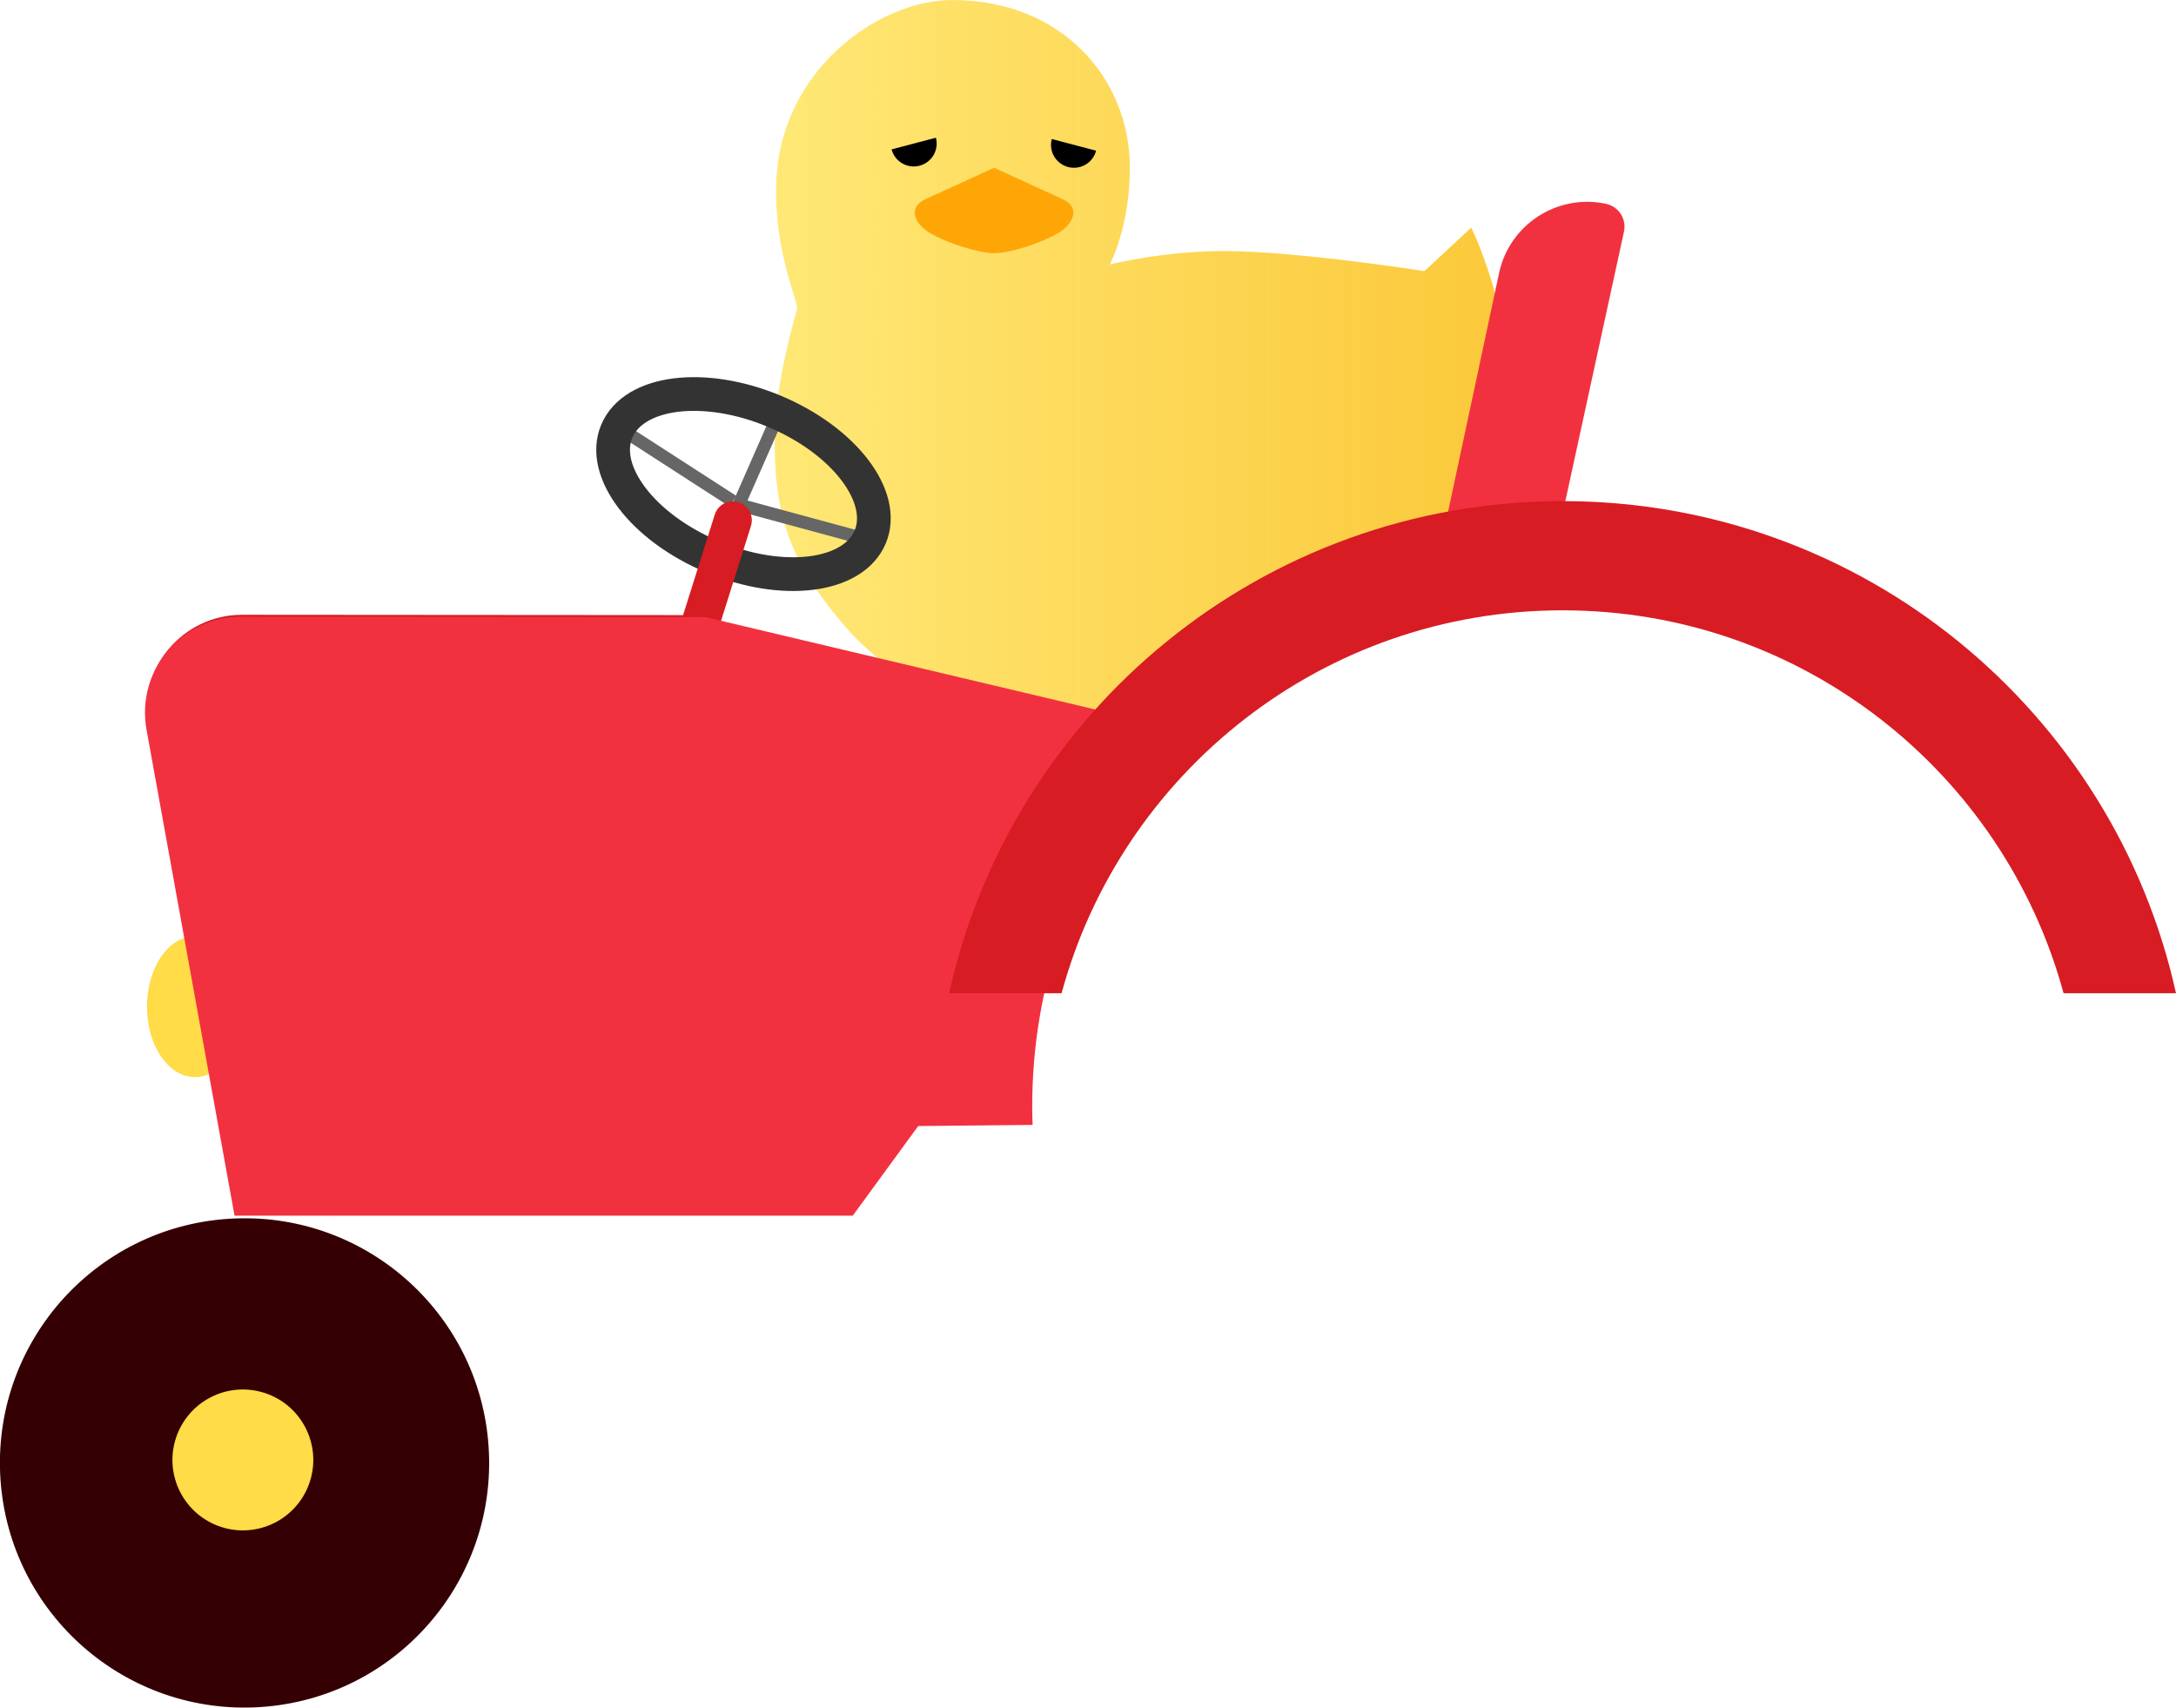
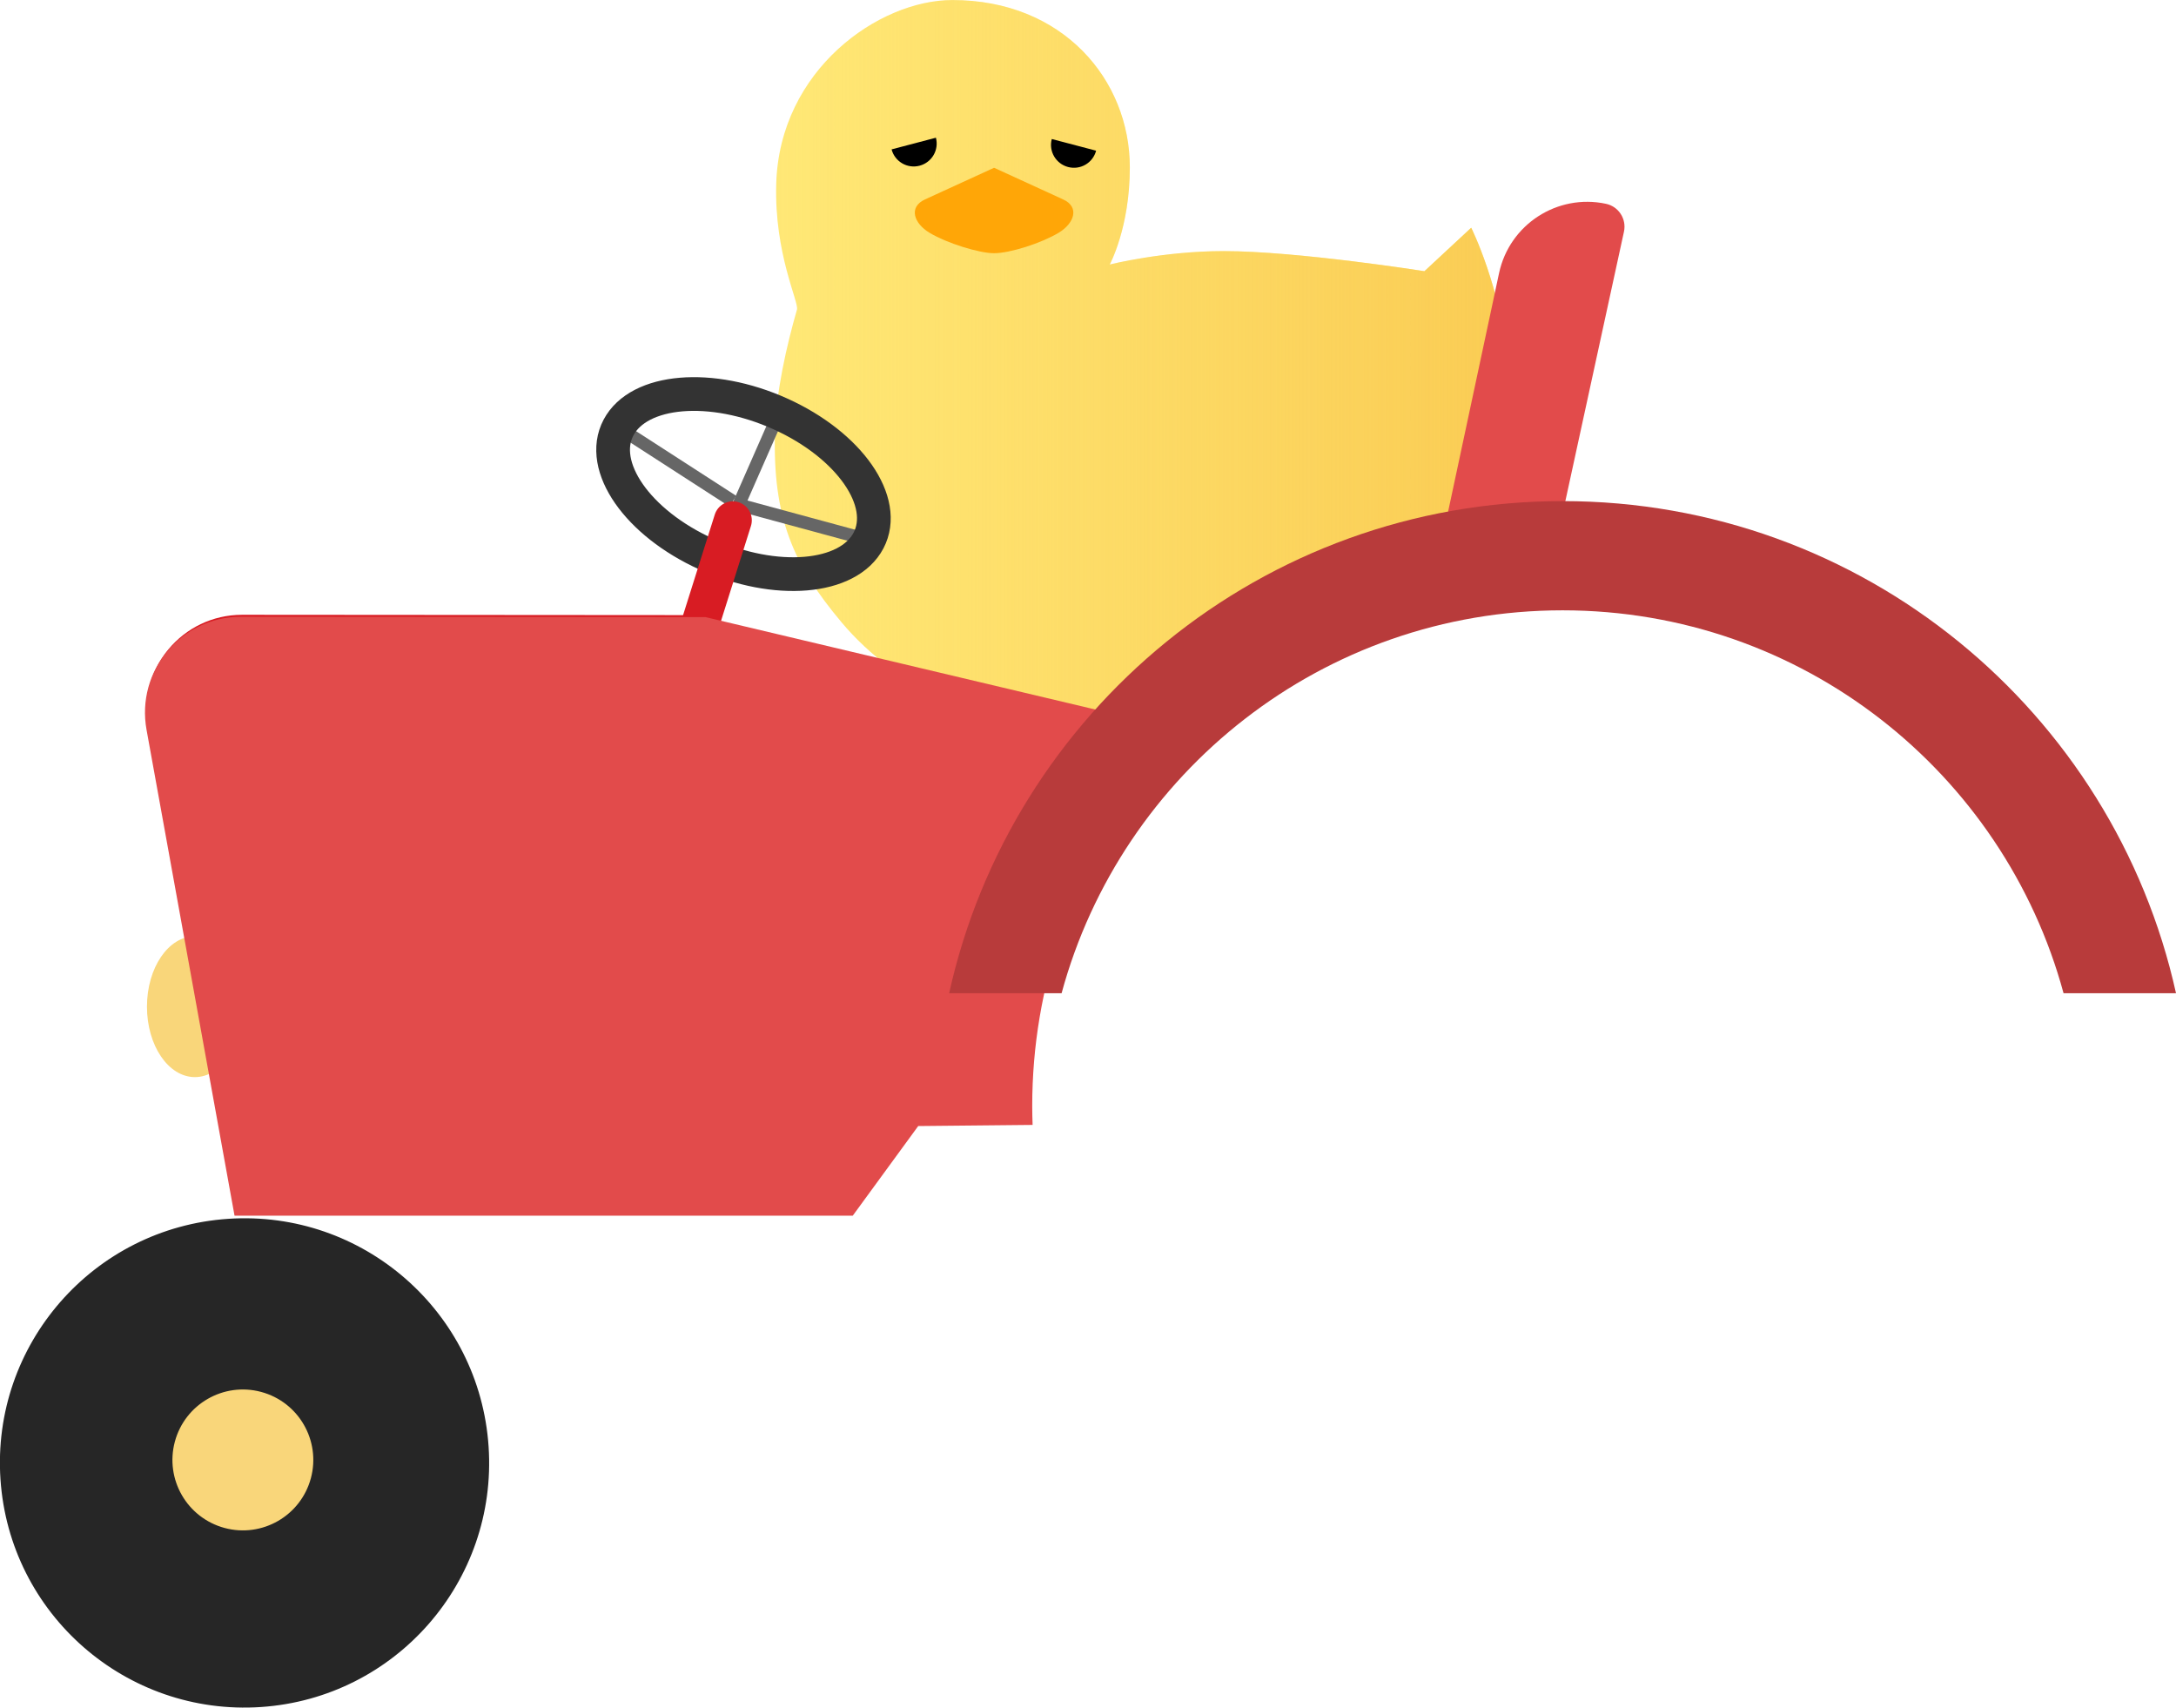
<svg xmlns="http://www.w3.org/2000/svg" id="Layer_2" data-name="Layer 2" viewBox="0 0 516.31 405.1">
  <defs>
    <style>
      .cls-1 {
-         fill: #ffe876;
+         fill: #e24b4b;
      }

-       .cls-1, .cls-2, .cls-3, .cls-4, .cls-5, .cls-6, .cls-7, .cls-8 {
+       .cls-1, .cls-2, .cls-3, .cls-4, .cls-5, .cls-6, .cls-7, .cls-8, .cls-9 {
        stroke-width: 0px;
      }

      .cls-2 {
-         fill: url(#linear-gradient);
+         fill: #ffe876;
      }

      .cls-3 {
-         fill: #ffdc48;
+         fill: #262626;
      }

      .cls-4 {
-         fill: #350004;
+         fill: url(#linear-gradient);
      }

      .cls-5 {
        fill: #000;
      }

-       .cls-9 {
+       .cls-10 {
        stroke: #666;
        stroke-width: 3px;
      }

-       .cls-9, .cls-10 {
+       .cls-10, .cls-11 {
        fill: none;
        stroke-miterlimit: 10;
      }

-       .cls-10 {
+       .cls-11 {
        stroke: #333;
        stroke-width: 8px;
      }

      .cls-6 {
-         fill: #f23140;
+         fill: #F9D67A;
      }

      .cls-7 {
        fill: #ffa607;
      }

      .cls-8 {
+         fill: #b83b3b;
+       }
+ 
+       .cls-9 {
        fill: #d81c23;
      }
    </style>
    <linearGradient id="linear-gradient" x1="183.85" y1="126.49" x2="358.17" y2="126.49" gradientTransform="translate(0 214.8) scale(1 -1)" gradientUnits="userSpaceOnUse">
-       <stop offset="0" stop-color="#fac02a" stop-opacity="0" />
-       <stop offset="1" stop-color="#fac02a" stop-opacity=".8" />
+       <stop offset="0" stop-color="#f9c54b" stop-opacity="0" />
+       <stop offset="1" stop-color="#f9c54b" stop-opacity=".8" />
    </linearGradient>
  </defs>
  <g id="Layer_1-2" data-name="Layer 1">
    <g id="Layer_2-2" data-name="Layer 2-2">
-       <path class="cls-1" d="M349.1,54.01l-11.12,10.33s-30.18-4.77-47.66-4.77c-14.32,0-27.01,3.18-27.01,3.18,0,0,4.77-8.74,4.77-23.03,0-20.8-15.89-39.71-42.1-39.71-17.47,0-41.01,16.56-41.8,43.57-.49,16.67,5.43,28.09,4.92,29.87-2.47,8.6-4.96,19.48-5.22,29.02-.56,20.27,4.28,31.5,15.89,45.27,12.71,15.09,36.54,28.59,72.96,28.88.61,0,1.22,0,1.82,0,1.54-.02,3.07-.09,4.59-.19,9.51-.67,12.77-15.38,21.24-19.01,7.25-3.11,21.91-6.11,28-11,20.9-16.77,31.89-31.61,29.44-59.82-1.59-18.27-8.74-32.57-8.74-32.57h0Z" />
      <path class="cls-2" d="M349.1,54.01l-11.12,10.33s-30.18-4.77-47.66-4.77c-14.32,0-27.01,3.18-27.01,3.18,0,0,4.77-8.74,4.77-23.03,0-20.8-15.89-39.71-42.1-39.71-17.47,0-41.01,16.56-41.8,43.57-.49,16.67,5.43,28.09,4.92,29.87-2.47,8.6-4.96,19.48-5.22,29.02-.56,20.27,4.28,31.5,15.89,45.27,12.71,15.09,36.54,28.59,72.96,28.88.61,0,1.22,0,1.82,0,1.54-.02,3.07-.09,4.59-.19,9.51-.67,12.77-15.38,21.24-19.01,7.25-3.11,21.91-6.11,28-11,20.9-16.77,31.89-31.61,29.44-59.82-1.59-18.27-8.74-32.57-8.74-32.57h0Z" />
+       <path class="cls-4" d="M349.1,54.01l-11.12,10.33s-30.18-4.77-47.66-4.77c-14.32,0-27.01,3.18-27.01,3.18,0,0,4.77-8.74,4.77-23.03,0-20.8-15.89-39.71-42.1-39.71-17.47,0-41.01,16.56-41.8,43.57-.49,16.67,5.43,28.09,4.92,29.87-2.47,8.6-4.96,19.48-5.22,29.02-.56,20.27,4.28,31.5,15.89,45.27,12.71,15.09,36.54,28.59,72.96,28.88.61,0,1.22,0,1.82,0,1.54-.02,3.07-.09,4.59-.19,9.51-.67,12.77-15.38,21.24-19.01,7.25-3.11,21.91-6.11,28-11,20.9-16.77,31.89-31.61,29.44-59.82-1.59-18.27-8.74-32.57-8.74-32.57h0Z" />
      <path class="cls-7" d="M252.26,47.31l-16.39-7.51-16.39,7.51c-3.99,1.83-2.63,5.69,1.07,7.91,4.13,2.48,11.75,4.85,15.32,4.85,3.76,0,11.19-2.37,15.32-4.85,3.7-2.22,5.05-6.09,1.07-7.91Z" />
      <path class="cls-5" d="M260.08,35.75c-.77,2.91-3.74,4.64-6.65,3.87s-4.64-3.74-3.87-6.64c0,0,10.52,2.77,10.52,2.77Z" />
      <path class="cls-5" d="M211.55,35.44c.77,2.91,3.74,4.64,6.65,3.87s4.64-3.74,3.87-6.64c0,0-10.52,2.77-10.52,2.77Z" />
    </g>
-     <path class="cls-6" d="M367.39,137.4l-27.98,3.59,16.28-76.2c2.47-11.54,13.82-18.9,25.37-16.44h0c3,.64,4.91,3.59,4.27,6.59l-17.94,82.46Z" />
+     <path class="cls-1" d="M367.39,137.4l-27.98,3.59,16.28-76.2c2.47-11.54,13.82-18.9,25.37-16.44h0c3,.64,4.91,3.59,4.27,6.59l-17.94,82.46Z" />
    <g>
-       <line class="cls-9" x1="146.62" y1="101.29" x2="173.89" y2="118.9" />
-       <line class="cls-9" x1="184.89" y1="97.9" x2="173.89" y2="122.9" />
-       <line class="cls-9" x1="206.17" y1="128.11" x2="175.89" y2="119.9" />
-       <path class="cls-10" d="M206.07,128.24c-4.84,9.19-22.05,10.64-38.43,3.24-16.38-7.4-25.73-20.85-20.89-30.04,4.84-9.19,22.05-10.64,38.43-3.24,16.38,7.4,25.73,20.85,20.89,30.04Z" />
+       <line class="cls-10" x1="146.62" y1="101.29" x2="173.89" y2="118.9" />
+       <line class="cls-10" x1="184.89" y1="97.9" x2="173.89" y2="122.9" />
+       <line class="cls-10" x1="206.17" y1="128.11" x2="175.89" y2="119.9" />
+       <path class="cls-11" d="M206.07,128.24c-4.84,9.19-22.05,10.64-38.43,3.24-16.38-7.4-25.73-20.85-20.89-30.04,4.84-9.19,22.05-10.64,38.43-3.24,16.38,7.4,25.73,20.85,20.89,30.04Z" />
    </g>
-     <path class="cls-8" d="M168.02,118.03h0c2.48,0,4.5,2.02,4.5,4.5v43.5h-9v-43.5c0-2.48,2.02-4.5,4.5-4.5Z" transform="translate(50.49 -43.95) rotate(17.5)" />
+     <path class="cls-9" d="M168.02,118.03h0c2.48,0,4.5,2.02,4.5,4.5v43.5h-9v-43.5c0-2.48,2.02-4.5,4.5-4.5Z" transform="translate(50.49 -43.95) rotate(17.5)" />
    <g>
-       <circle class="cls-4" cx="58.04" cy="347.06" r="58.04" transform="translate(-23.19 4.68) rotate(-3.85)" />
-       <circle class="cls-3" cx="57.63" cy="346.36" r="16.71" transform="translate(-291.83 312.19) rotate(-74.97)" />
+       <circle class="cls-3" cx="58.04" cy="347.06" r="58.04" transform="translate(-23.19 4.68) rotate(-3.85)" />
+       <circle class="cls-6" cx="57.63" cy="346.36" r="16.71" transform="translate(-291.83 312.19) rotate(-74.97)" />
    </g>
-     <path class="cls-8" d="M167.68,145.93l-110.23-.08c-14.19,0-24.92,12.85-22.39,26.81l10.08,55.65,76.25.09,47-82-.71-.47Z" />
-     <ellipse class="cls-3" cx="46.25" cy="238.82" rx="11.38" ry="16.71" />
-     <path class="cls-6" d="M244.92,262.41c0-28.72,9.64-55.19,25.84-76.35l-.12-15.19-103.25-24.47-110.23-.08c-14.19,0-24.92,12.85-22.39,26.81l20.88,115.27h146.69l15.53-21.26,27.14-.27c-.05-1.48-.09-2.97-.09-4.46Z" />
+     <path class="cls-9" d="M167.68,145.93l-110.23-.08c-14.19,0-24.92,12.85-22.39,26.81l10.08,55.65,76.25.09,47-82-.71-.47Z" />
+     <ellipse class="cls-6" cx="46.25" cy="238.82" rx="11.38" ry="16.71" />
+     <path class="cls-1" d="M244.92,262.41c0-28.72,9.64-55.19,25.84-76.35l-.12-15.19-103.25-24.47-110.23-.08c-14.19,0-24.92,12.85-22.39,26.81l20.88,115.27h146.69l15.53-21.26,27.14-.27c-.05-1.48-.09-2.97-.09-4.46Z" />
    <path class="cls-8" d="M251.89,235.63c14.2-52.34,62.04-90.84,118.87-90.84s104.67,38.5,118.87,90.84h26.68c-14.77-66.79-74.32-116.75-145.55-116.75s-130.78,49.96-145.55,116.75h26.68Z" />
  </g>
</svg>
